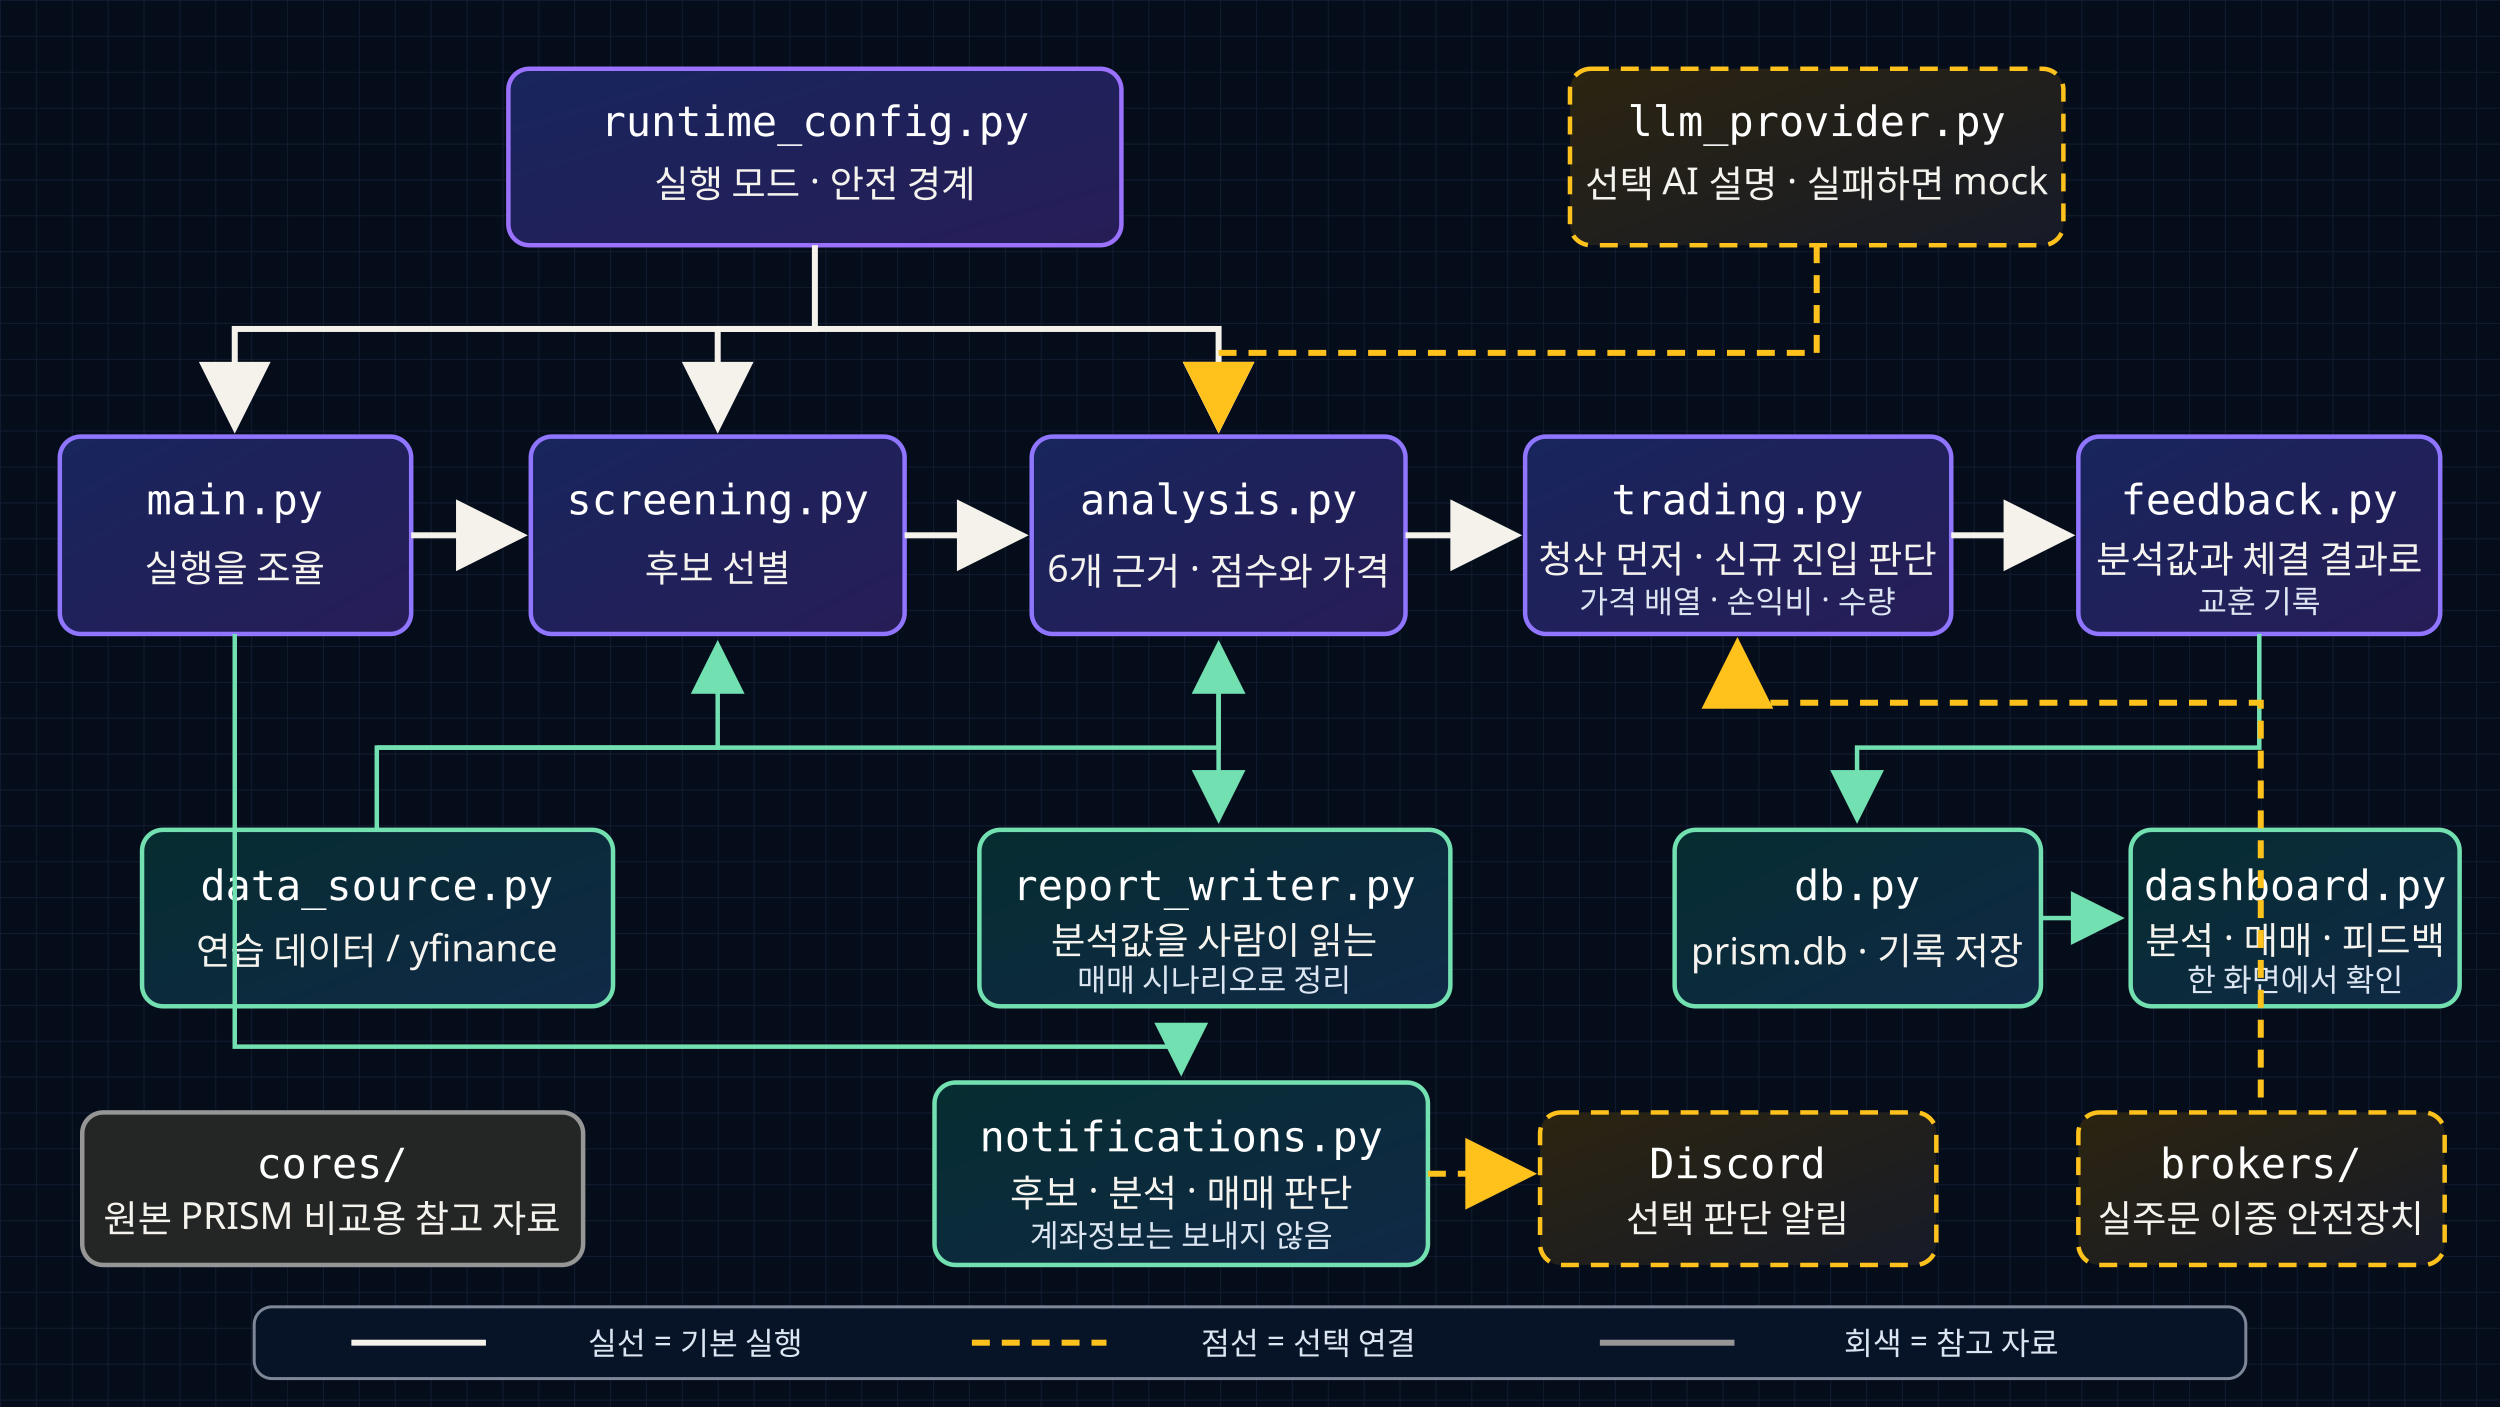
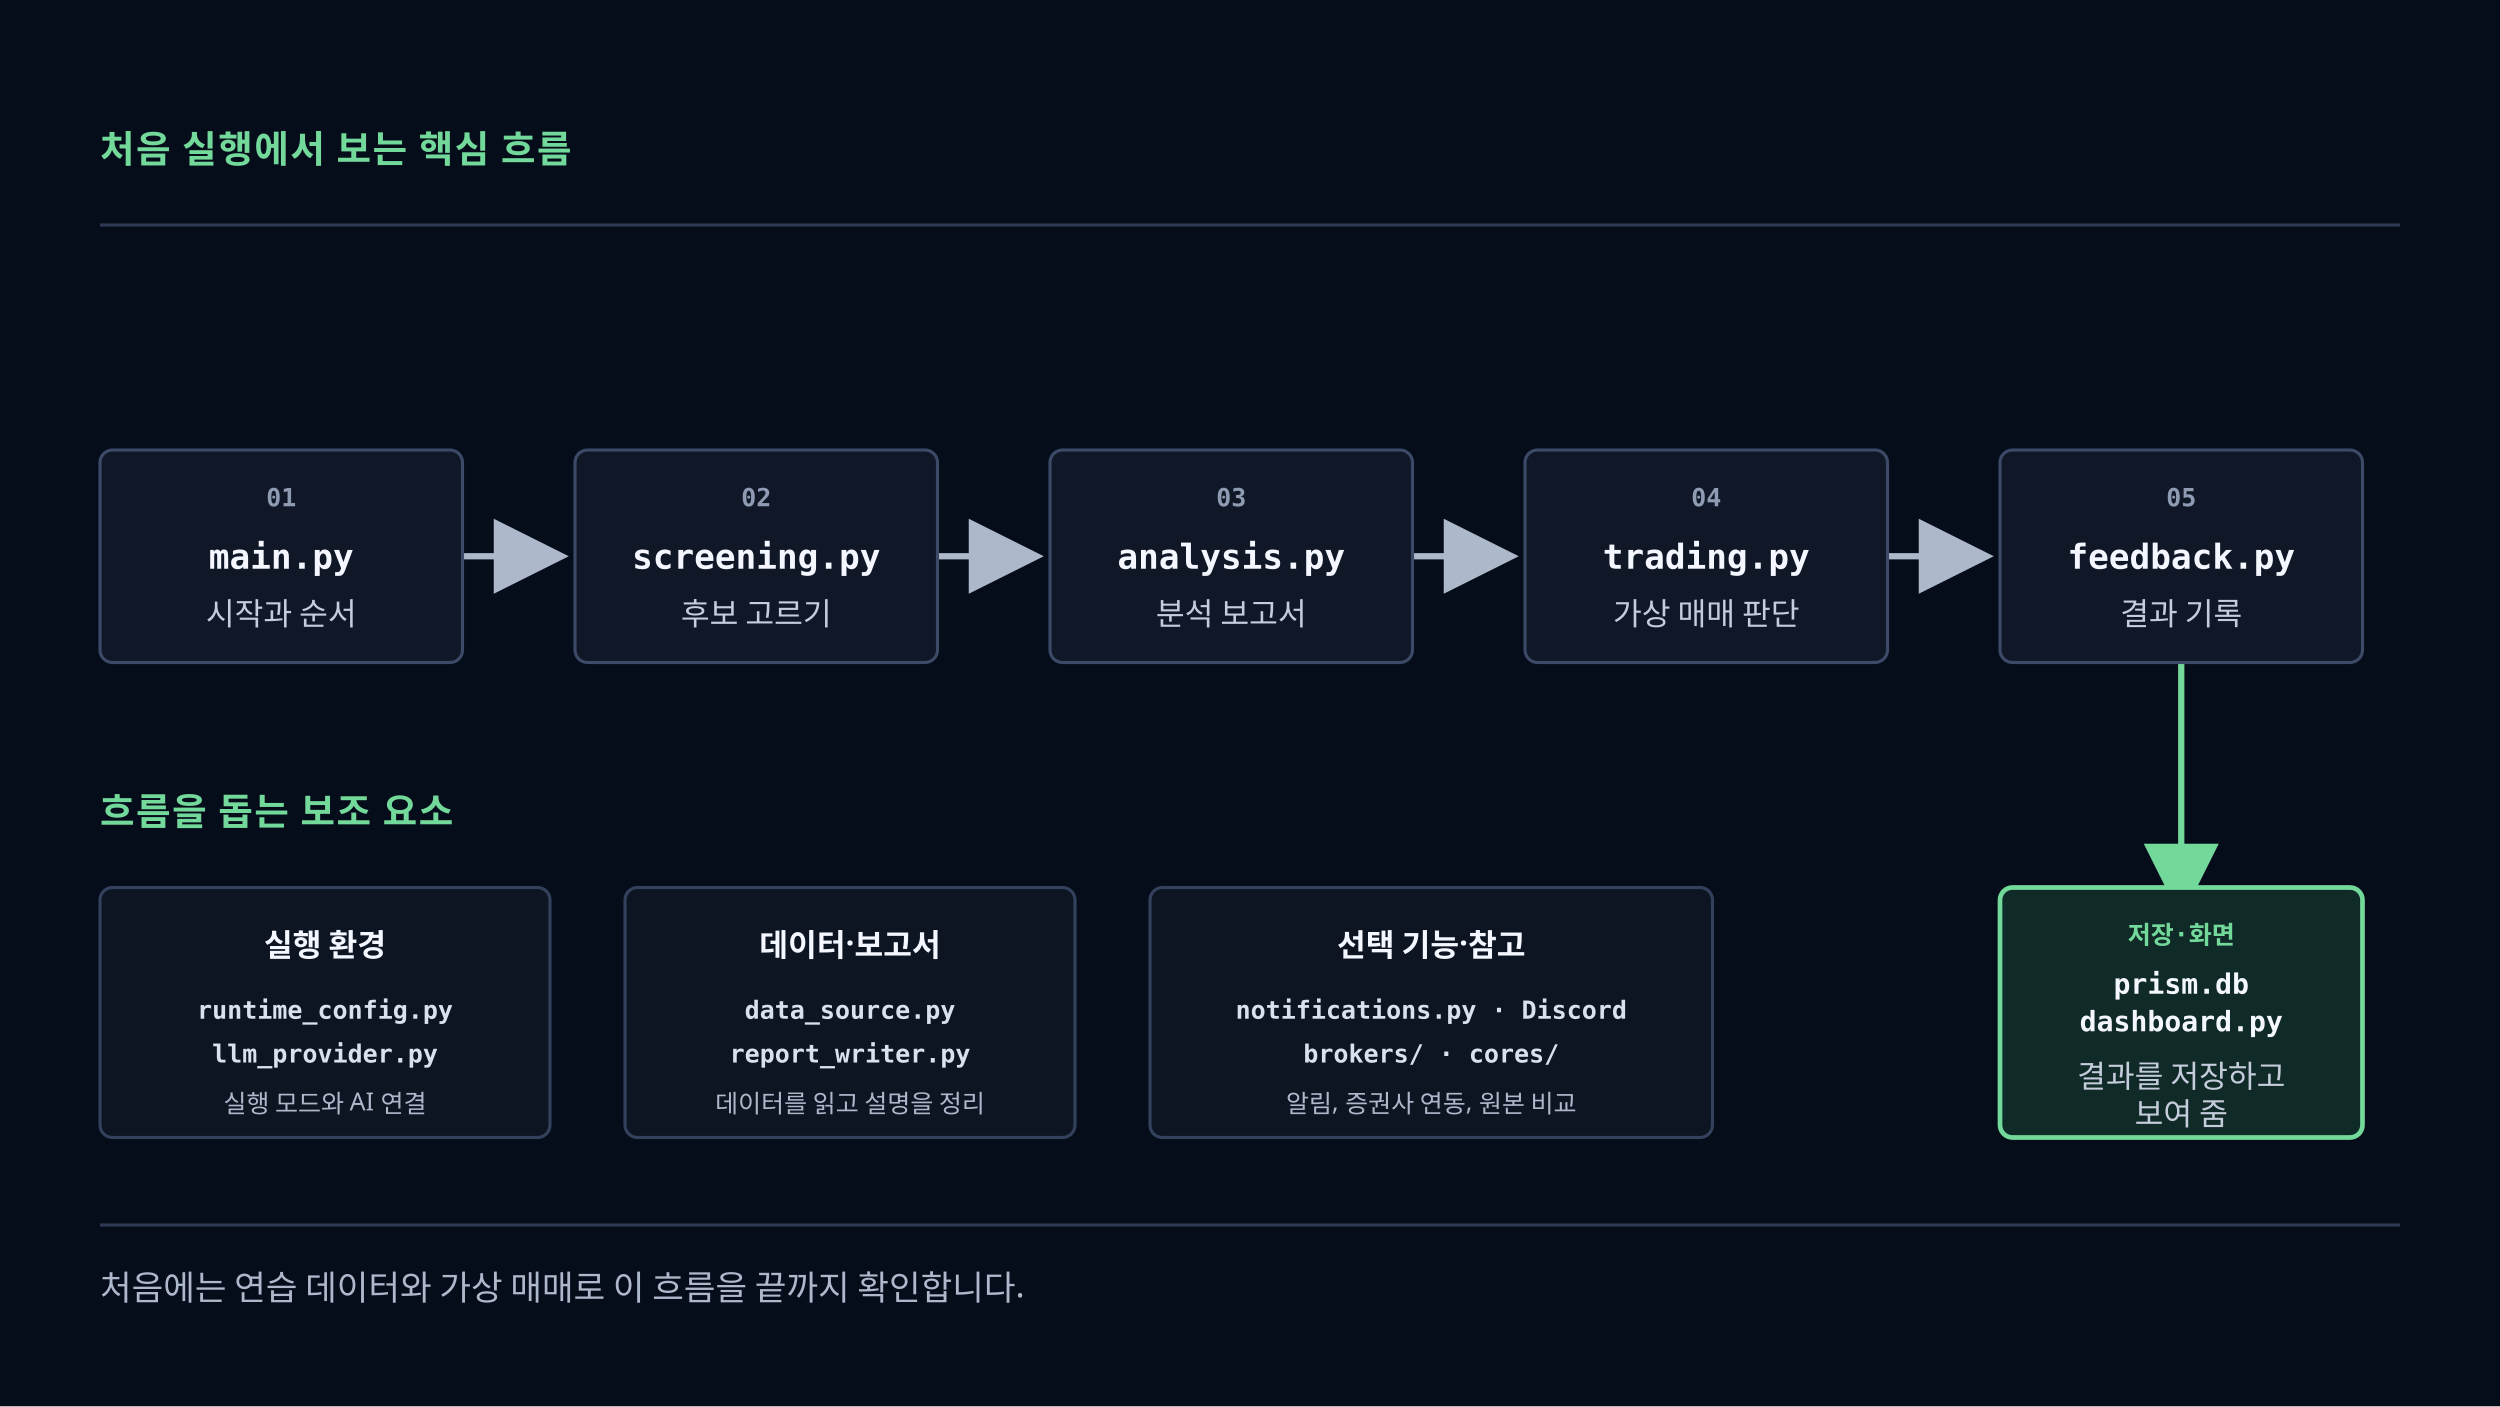
- <svg xmlns="http://www.w3.org/2000/svg" width="1672" height="941" viewBox="0 0 1672 941" role="img" aria-labelledby="title desc">
+ <svg xmlns="http://www.w3.org/2000/svg" width="1600" height="900" viewBox="0 0 1600 900" role="img" aria-labelledby="lecture-prism-source-map-title lecture-prism-source-map-desc">
  <defs>
-     <pattern id="grid" width="24" height="24" patternUnits="userSpaceOnUse">
-       <path d="M24 0H0V24" fill="none" stroke="#18243a" stroke-width="1" />
-     </pattern>
-     <linearGradient id="primary" x1="0" y1="0" x2="1" y2="1">
-       <stop offset="0" stop-color="#18255d" />
-       <stop offset="1" stop-color="#271d57" />
-     </linearGradient>
-     <linearGradient id="data" x1="0" y1="0" x2="1" y2="1">
-       <stop offset="0" stop-color="#062d30" />
-       <stop offset="1" stop-color="#102947" />
-     </linearGradient>
-     <linearGradient id="optional" x1="0" y1="0" x2="1" y2="1">
-       <stop offset="0" stop-color="#2b2410" />
-       <stop offset="1" stop-color="#171b28" />
-     </linearGradient>
-     <marker id="arrow" markerWidth="12" markerHeight="12" refX="10" refY="6" orient="auto">
-       <path d="M0 0L12 6L0 12Z" fill="#f4f2eb" />
+     <marker id="source-map-arrow" markerWidth="12" markerHeight="12" refX="10" refY="6" orient="auto">
+       <path d="M0 0L12 6L0 12Z" fill="#aeb8cb" />
    </marker>
-     <marker id="arrowGreen" markerWidth="12" markerHeight="12" refX="10" refY="6" orient="auto">
-       <path d="M0 0L12 6L0 12Z" fill="#72e0b0" />
-     </marker>
-     <marker id="arrowGold" markerWidth="12" markerHeight="12" refX="10" refY="6" orient="auto">
-       <path d="M0 0L12 6L0 12Z" fill="#ffc21c" />
+     <marker id="source-map-arrow-accent" markerWidth="12" markerHeight="12" refX="10" refY="6" orient="auto">
+       <path d="M0 0L12 6L0 12Z" fill="#73d99a" />
    </marker>
    <style>
-       .file{font-family:Menlo,Consolas,monospace;font-size:28px;fill:#fff;text-anchor:middle}
-       .role{font-family:"Apple SD Gothic Neo","Noto Sans KR",sans-serif;font-size:25px;fill:#f5f3ee;text-anchor:middle}
-       .small{font-family:"Apple SD Gothic Neo","Noto Sans KR",sans-serif;font-size:21px;fill:#dce5f2;text-anchor:middle}
-       .box{stroke-width:3;rx:14}
-       .flow{fill:none;stroke:#f4f2eb;stroke-width:4;marker-end:url(#arrow)}
-       .dataflow{fill:none;stroke:#72e0b0;stroke-width:3;marker-end:url(#arrowGreen)}
-       .optional{fill:none;stroke:#ffc21c;stroke-width:4;stroke-dasharray:12 8;marker-end:url(#arrowGold)}
-     </style>
+         .eyebrow { font-family: "Apple SD Gothic Neo", "Pretendard", "Noto Sans KR", sans-serif; font-size: 24px; font-weight: 700; fill: #73d99a; letter-spacing: 1px; }
+         .rule { stroke: #2d3953; stroke-width: 2; }
+         .flow { fill: none; stroke: #aeb8cb; stroke-width: 4; marker-end: url(#source-map-arrow); }
+         .flow-accent { fill: none; stroke: #73d99a; stroke-width: 4; marker-end: url(#source-map-arrow-accent); }
+         .node { fill: #101827; stroke: #3c4a67; stroke-width: 2; }
+         .focal { fill: #102a27; stroke: #73d99a; stroke-width: 3; }
+         .support { fill: #0d1523; stroke: #34415c; stroke-width: 2; }
+         .num { font-family: "SFMono-Regular", "Cascadia Code", monospace; font-size: 16px; font-weight: 700; fill: #8f9bb3; text-anchor: middle; }
+         .num-focal { font-family: "SFMono-Regular", "Cascadia Code", monospace; font-size: 16px; font-weight: 700; fill: #73d99a; text-anchor: middle; }
+         .file { font-family: "SFMono-Regular", "Cascadia Code", monospace; font-size: 22px; font-weight: 700; fill: #f4f7ff; text-anchor: middle; }
+         .file-small { font-family: "SFMono-Regular", "Cascadia Code", monospace; font-size: 18px; font-weight: 700; fill: #f4f7ff; text-anchor: middle; }
+         .file-support { font-family: "SFMono-Regular", "Cascadia Code", monospace; font-size: 16px; font-weight: 700; fill: #d9e0ee; text-anchor: middle; }
+         .role { font-family: "Apple SD Gothic Neo", "Pretendard", "Noto Sans KR", sans-serif; font-size: 20px; fill: #c5ccdc; text-anchor: middle; }
+         .support-title { font-family: "Apple SD Gothic Neo", "Pretendard", "Noto Sans KR", sans-serif; font-size: 20px; font-weight: 700; fill: #f4f7ff; text-anchor: middle; }
+         .support-note { font-family: "Apple SD Gothic Neo", "Pretendard", "Noto Sans KR", sans-serif; font-size: 16px; fill: #aeb8cb; text-anchor: middle; }
+         .note { font-family: "Apple SD Gothic Neo", "Pretendard", "Noto Sans KR", sans-serif; font-size: 22px; fill: #aeb8cb; }
+       </style>
  </defs>
-   <rect width="1672" height="941" fill="#050d1b" />
-   <rect width="1672" height="941" fill="url(#grid)" opacity=".82" />
-   <rect class="box" x="340" y="46" width="410" height="118" fill="url(#primary)" stroke="#9b72ff" />
-   <text class="file" x="545" y="91">runtime_config.py</text>
-   <text class="role" x="545" y="132">실행 모드 · 안전 경계</text>
-   <rect class="box" x="1050" y="46" width="330" height="118" fill="url(#optional)" stroke="#ffc21c" stroke-dasharray="12 8" />
-   <text class="file" x="1215" y="91">llm_provider.py</text>
-   <text class="role" x="1215" y="132">선택 AI 설명 · 실패하면 mock</text>
-   <rect class="box" x="40" y="292" width="235" height="132" fill="url(#primary)" stroke="#8f75ff" />
-   <text class="file" x="157" y="344">main.py</text>
-   <text class="role" x="157" y="389">실행을 조율</text>
-   <rect class="box" x="355" y="292" width="250" height="132" fill="url(#primary)" stroke="#8f75ff" />
-   <text class="file" x="480" y="344">screening.py</text>
-   <text class="role" x="480" y="389">후보 선별</text>
-   <rect class="box" x="690" y="292" width="250" height="132" fill="url(#primary)" stroke="#8f75ff" />
-   <text class="file" x="815" y="344">analysis.py</text>
-   <text class="role" x="815" y="389">6개 근거 · 점수와 가격</text>
-   <rect class="box" x="1020" y="292" width="285" height="132" fill="url(#primary)" stroke="#8f75ff" />
-   <text class="file" x="1162" y="344">trading.py</text>
-   <text class="role" x="1162" y="383">청산 먼저 · 신규 진입 판단</text>
-   <text class="small" x="1162" y="410">가격 배열 · 손익비 · 수량</text>
-   <rect class="box" x="1390" y="292" width="242" height="132" fill="url(#primary)" stroke="#8f75ff" />
-   <text class="file" x="1511" y="344">feedback.py</text>
-   <text class="role" x="1511" y="383">분석값과 체결 결과로</text>
-   <text class="small" x="1511" y="410">교훈 기록</text>
-   <path class="flow" d="M275 358H345" />
-   <path class="flow" d="M605 358H680" />
-   <path class="flow" d="M940 358H1010" />
-   <path class="flow" d="M1305 358H1380" />
-   <path class="flow" d="M545 164V220H157V282" />
-   <path class="flow" d="M545 220H480V282" />
-   <path class="flow" d="M545 220H815V282" />
-   <path class="optional" d="M1215 164V236H815V282" />
-   <rect class="box" x="95" y="555" width="315" height="118" fill="url(#data)" stroke="#72e0b0" />
-   <text class="file" x="252" y="602">data_source.py</text>
-   <text class="role" x="252" y="645">연습 데이터 / yfinance</text>
-   <rect class="box" x="655" y="555" width="315" height="118" fill="url(#data)" stroke="#72e0b0" />
-   <text class="file" x="812" y="602">report_writer.py</text>
-   <text class="role" x="812" y="638">분석값을 사람이 읽는</text>
-   <text class="small" x="812" y="663">매매 시나리오로 정리</text>
-   <rect class="box" x="1120" y="555" width="245" height="118" fill="url(#data)" stroke="#72e0b0" />
-   <text class="file" x="1242" y="602">db.py</text>
-   <text class="role" x="1242" y="645">prism.db · 기록 저장</text>
-   <rect class="box" x="1425" y="555" width="220" height="118" fill="url(#data)" stroke="#72e0b0" />
-   <text class="file" x="1535" y="602">dashboard.py</text>
-   <text class="role" x="1535" y="638">분석 · 매매 · 피드백</text>
-   <text class="small" x="1535" y="663">한 화면에서 확인</text>
-   <path class="dataflow" d="M252 555V500H480V434" />
-   <path class="dataflow" d="M252 500H815V434" />
-   <path class="dataflow" d="M815 434V545" />
-   <path class="dataflow" d="M1511 424V500H1242V545" />
-   <path class="dataflow" d="M1365 614H1415" />
-   <rect class="box" x="55" y="744" width="335" height="102" fill="#242525" stroke="#969696" />
-   <text class="file" x="222" y="788">cores/</text>
-   <text class="role" x="222" y="824">원본 PRISM 비교용 참고 자료</text>
-   <rect class="box" x="625" y="724" width="330" height="122" fill="url(#data)" stroke="#72e0b0" />
-   <text class="file" x="790" y="770">notifications.py</text>
-   <text class="role" x="790" y="807">후보 · 분석 · 매매 판단</text>
-   <text class="small" x="790" y="834">계좌정보는 보내지 않음</text>
-   <rect class="box" x="1030" y="744" width="265" height="102" fill="url(#optional)" stroke="#ffc21c" stroke-dasharray="12 8" />
-   <text class="file" x="1162" y="788">Discord</text>
-   <text class="role" x="1162" y="824">선택 판단 알림</text>
-   <rect class="box" x="1390" y="744" width="245" height="102" fill="url(#optional)" stroke="#ffc21c" stroke-dasharray="12 8" />
-   <text class="file" x="1512" y="788">brokers/</text>
-   <text class="role" x="1512" y="824">실주문 이중 안전장치</text>
-   <path class="dataflow" d="M157 424V700H790V714" />
-   <path class="optional" d="M955 785H1020" />
-   <path class="optional" d="M1512 734V470H1162V434" />
-   <rect x="170" y="874" width="1332" height="48" rx="12" fill="#071326" stroke="#7d8798" stroke-width="2" />
-   <line x1="235" y1="898" x2="325" y2="898" stroke="#f4f2eb" stroke-width="4" />
-   <text class="small" x="465" y="906">실선 = 기본 실행</text>
-   <line x1="650" y1="898" x2="740" y2="898" stroke="#ffc21c" stroke-width="4" stroke-dasharray="12 8" />
-   <text class="small" x="875" y="906">점선 = 선택 연결</text>
-   <line x1="1070" y1="898" x2="1160" y2="898" stroke="#969696" stroke-width="4" />
-   <text class="small" x="1305" y="906">회색 = 참고 자료</text>
+   <rect width="1600" height="900" fill="#050d1b" />
+   <text class="eyebrow" x="64" y="104">처음 실행에서 보는 핵심 흐름</text>
+   <line class="rule" x1="64" y1="144" x2="1536" y2="144" />
+   <path class="flow" d="M296 356H356" />
+   <path class="flow" d="M600 356H660" />
+   <path class="flow" d="M904 356H964" />
+   <path class="flow" d="M1208 356H1268" />
+   <path class="flow-accent" d="M1396 424V580" />
+   <rect class="node" x="64" y="288" width="232" height="136" rx="8" />
+   <text class="num" x="180" y="324">01</text>
+   <text class="file" x="180" y="364">main.py</text>
+   <text class="role" x="180" y="400">시작과 순서</text>
+   <rect class="node" x="368" y="288" width="232" height="136" rx="8" />
+   <text class="num" x="484" y="324">02</text>
+   <text class="file" x="484" y="364">screening.py</text>
+   <text class="role" x="484" y="400">후보 고르기</text>
+   <rect class="node" x="672" y="288" width="232" height="136" rx="8" />
+   <text class="num" x="788" y="324">03</text>
+   <text class="file" x="788" y="364">analysis.py</text>
+   <text class="role" x="788" y="400">분석 보고서</text>
+   <rect class="node" x="976" y="288" width="232" height="136" rx="8" />
+   <text class="num" x="1092" y="324">04</text>
+   <text class="file" x="1092" y="364">trading.py</text>
+   <text class="role" x="1092" y="400">가상 매매 판단</text>
+   <rect class="node" x="1280" y="288" width="232" height="136" rx="8" />
+   <text class="num" x="1396" y="324">05</text>
+   <text class="file" x="1396" y="364">feedback.py</text>
+   <text class="role" x="1396" y="400">결과 기록</text>
+   <text class="eyebrow" x="64" y="528">흐름을 돕는 보조 요소</text>
+   <rect class="support" x="64" y="568" width="288" height="160" rx="8" />
+   <text class="support-title" x="208" y="612">실행 환경</text>
+   <text class="file-support" x="208" y="652">runtime_config.py</text>
+   <text class="file-support" x="208" y="680">llm_provider.py</text>
+   <text class="support-note" x="208" y="712">실행 모드와 AI 연결</text>
+   <rect class="support" x="400" y="568" width="288" height="160" rx="8" />
+   <text class="support-title" x="544" y="612">데이터·보고서</text>
+   <text class="file-support" x="544" y="652">data_source.py</text>
+   <text class="file-support" x="544" y="680">report_writer.py</text>
+   <text class="support-note" x="544" y="712">데이터를 읽고 설명을 정리</text>
+   <rect class="support" x="736" y="568" width="360" height="160" rx="8" />
+   <text class="support-title" x="916" y="612">선택 기능·참고</text>
+   <text class="file-support" x="916" y="652">notifications.py · Discord</text>
+   <text class="file-support" x="916" y="680">brokers/ · cores/</text>
+   <text class="support-note" x="916" y="712">알림, 증권사 연동, 원본 비교</text>
+   <rect class="focal" x="1280" y="568" width="232" height="160" rx="8" />
+   <text class="num-focal" x="1396" y="604">저장·화면</text>
+   <text class="file-small" x="1396" y="636">prism.db</text>
+   <text class="file-small" x="1396" y="660">dashboard.py</text>
+   <text class="role" x="1396" y="696">결과를 저장하고</text>
+   <text class="role" x="1396" y="720">보여 줌</text>
+   <line class="rule" x1="64" y1="784" x2="1536" y2="784" />
+   <text class="note" x="64" y="832">처음에는 연습 데이터와 가상 매매로 이 흐름을 끝까지 확인합니다.</text>
</svg>
